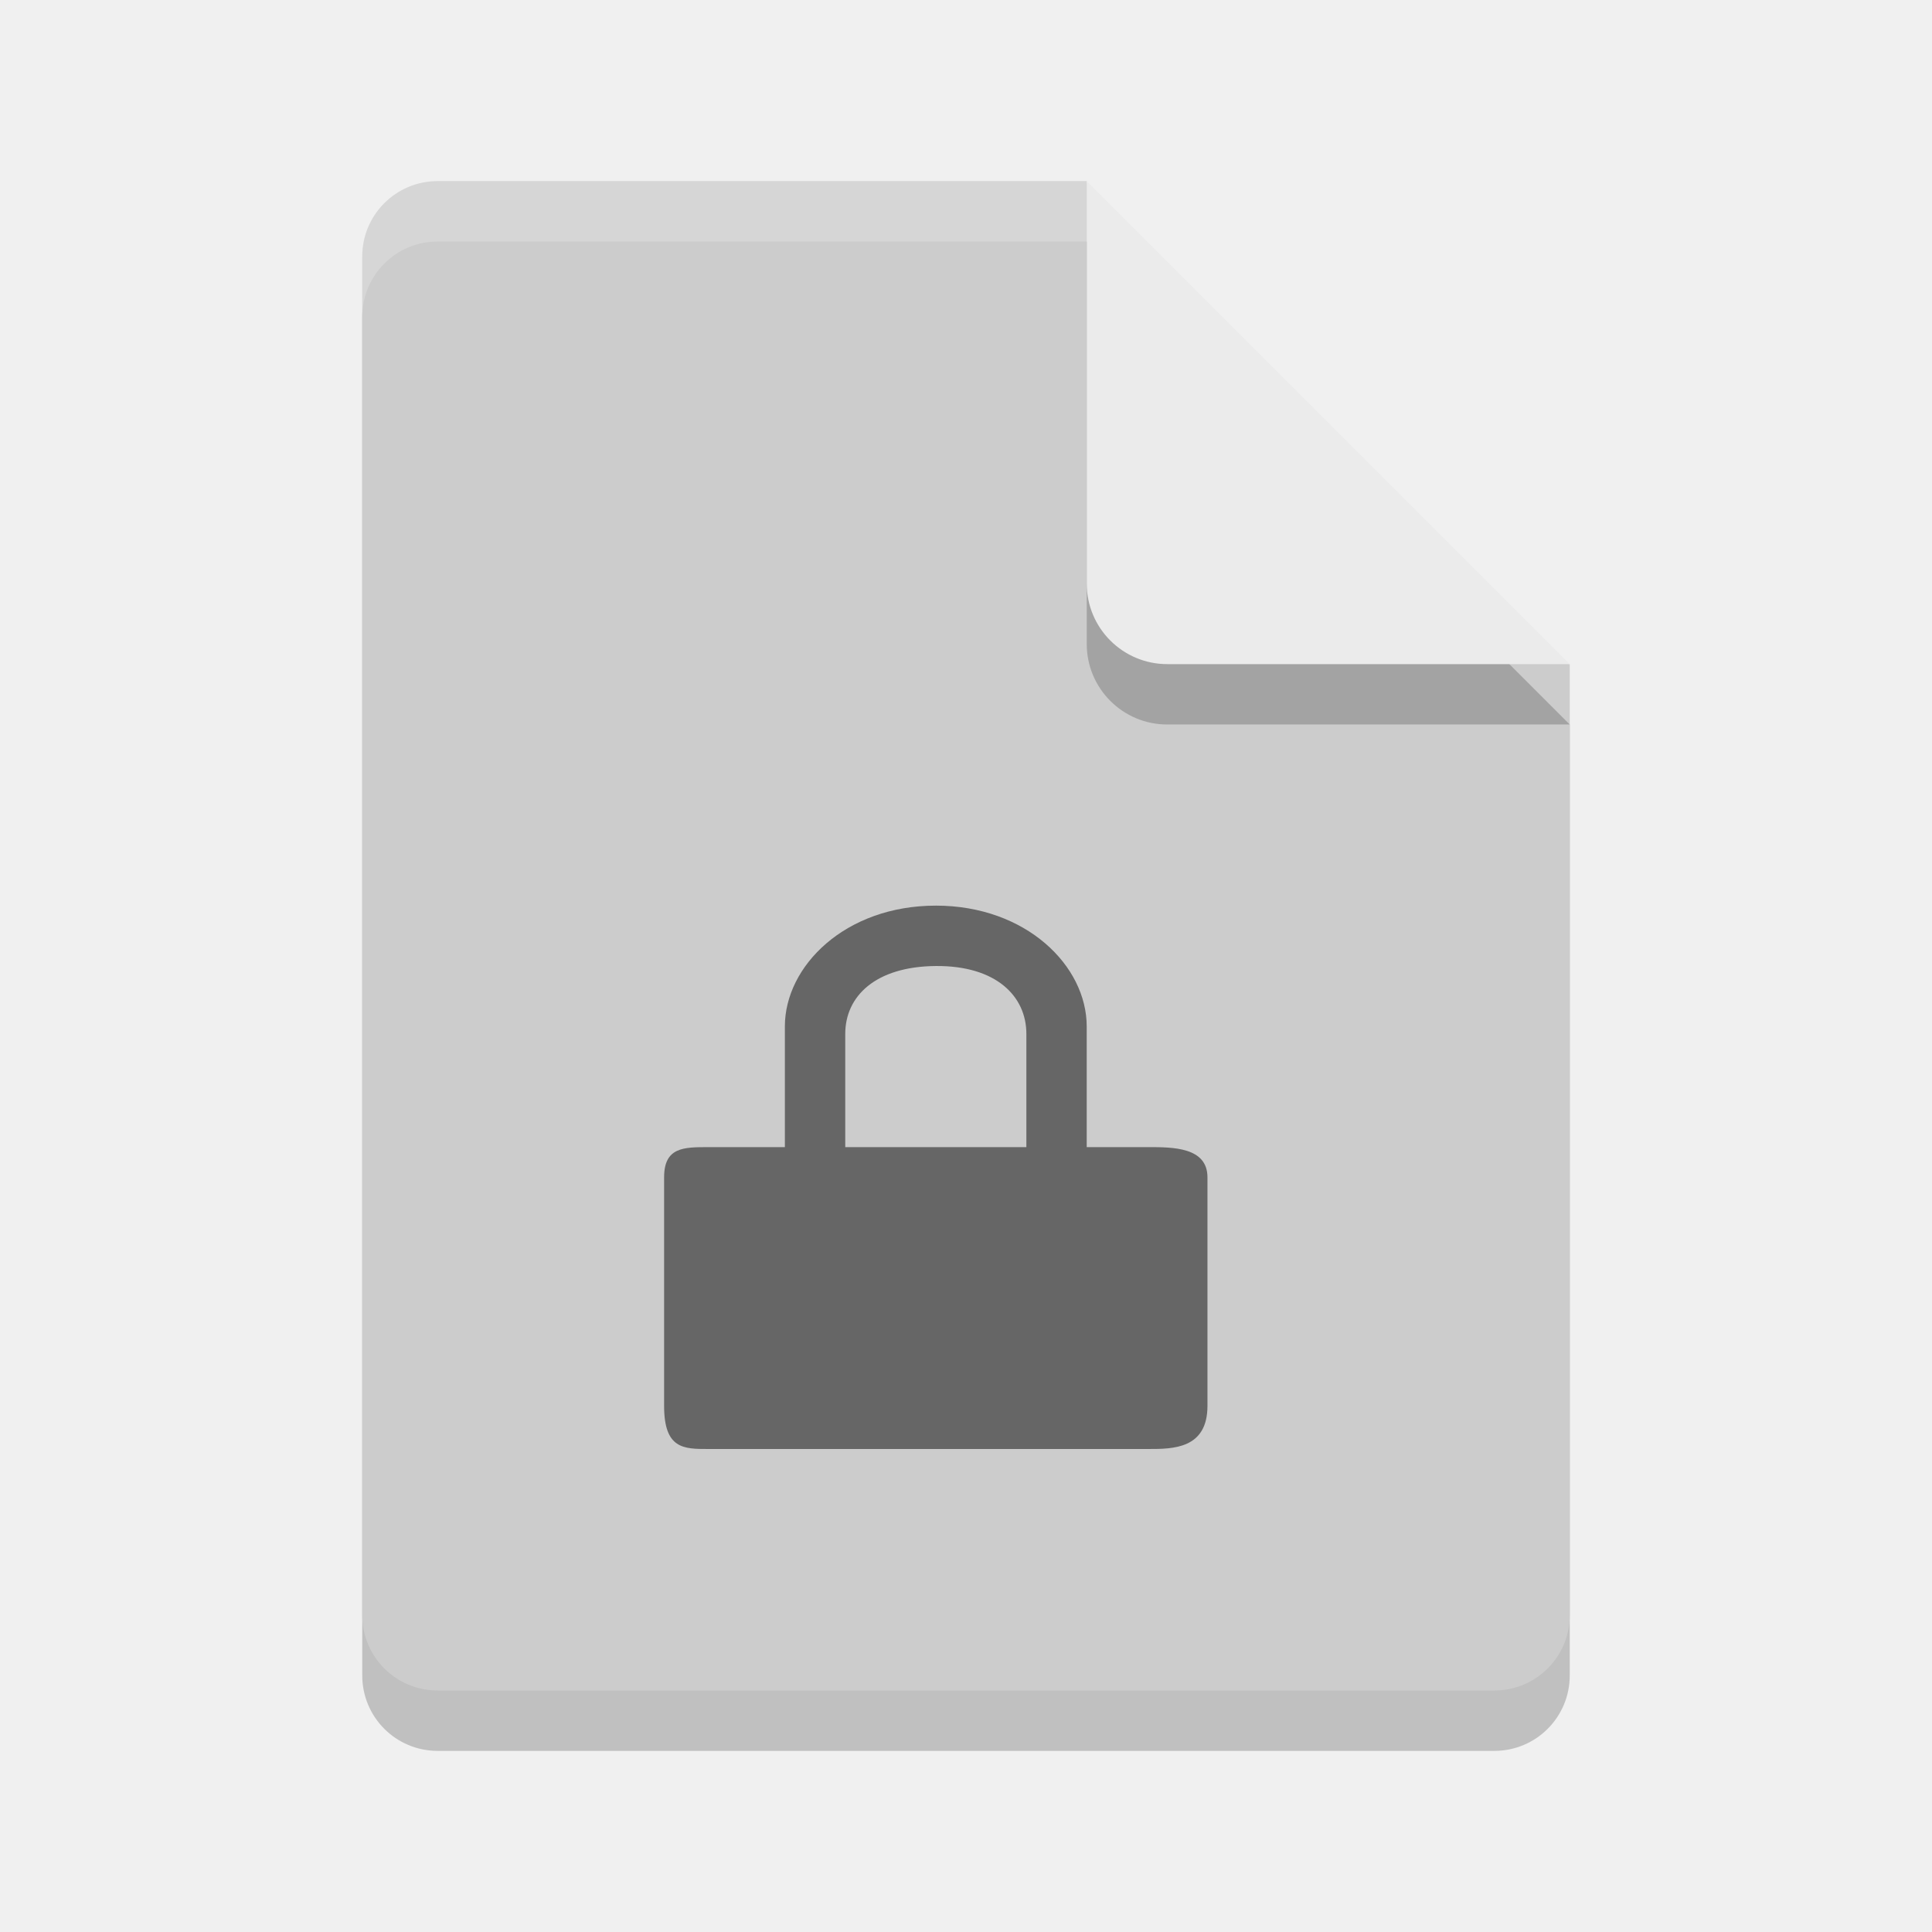
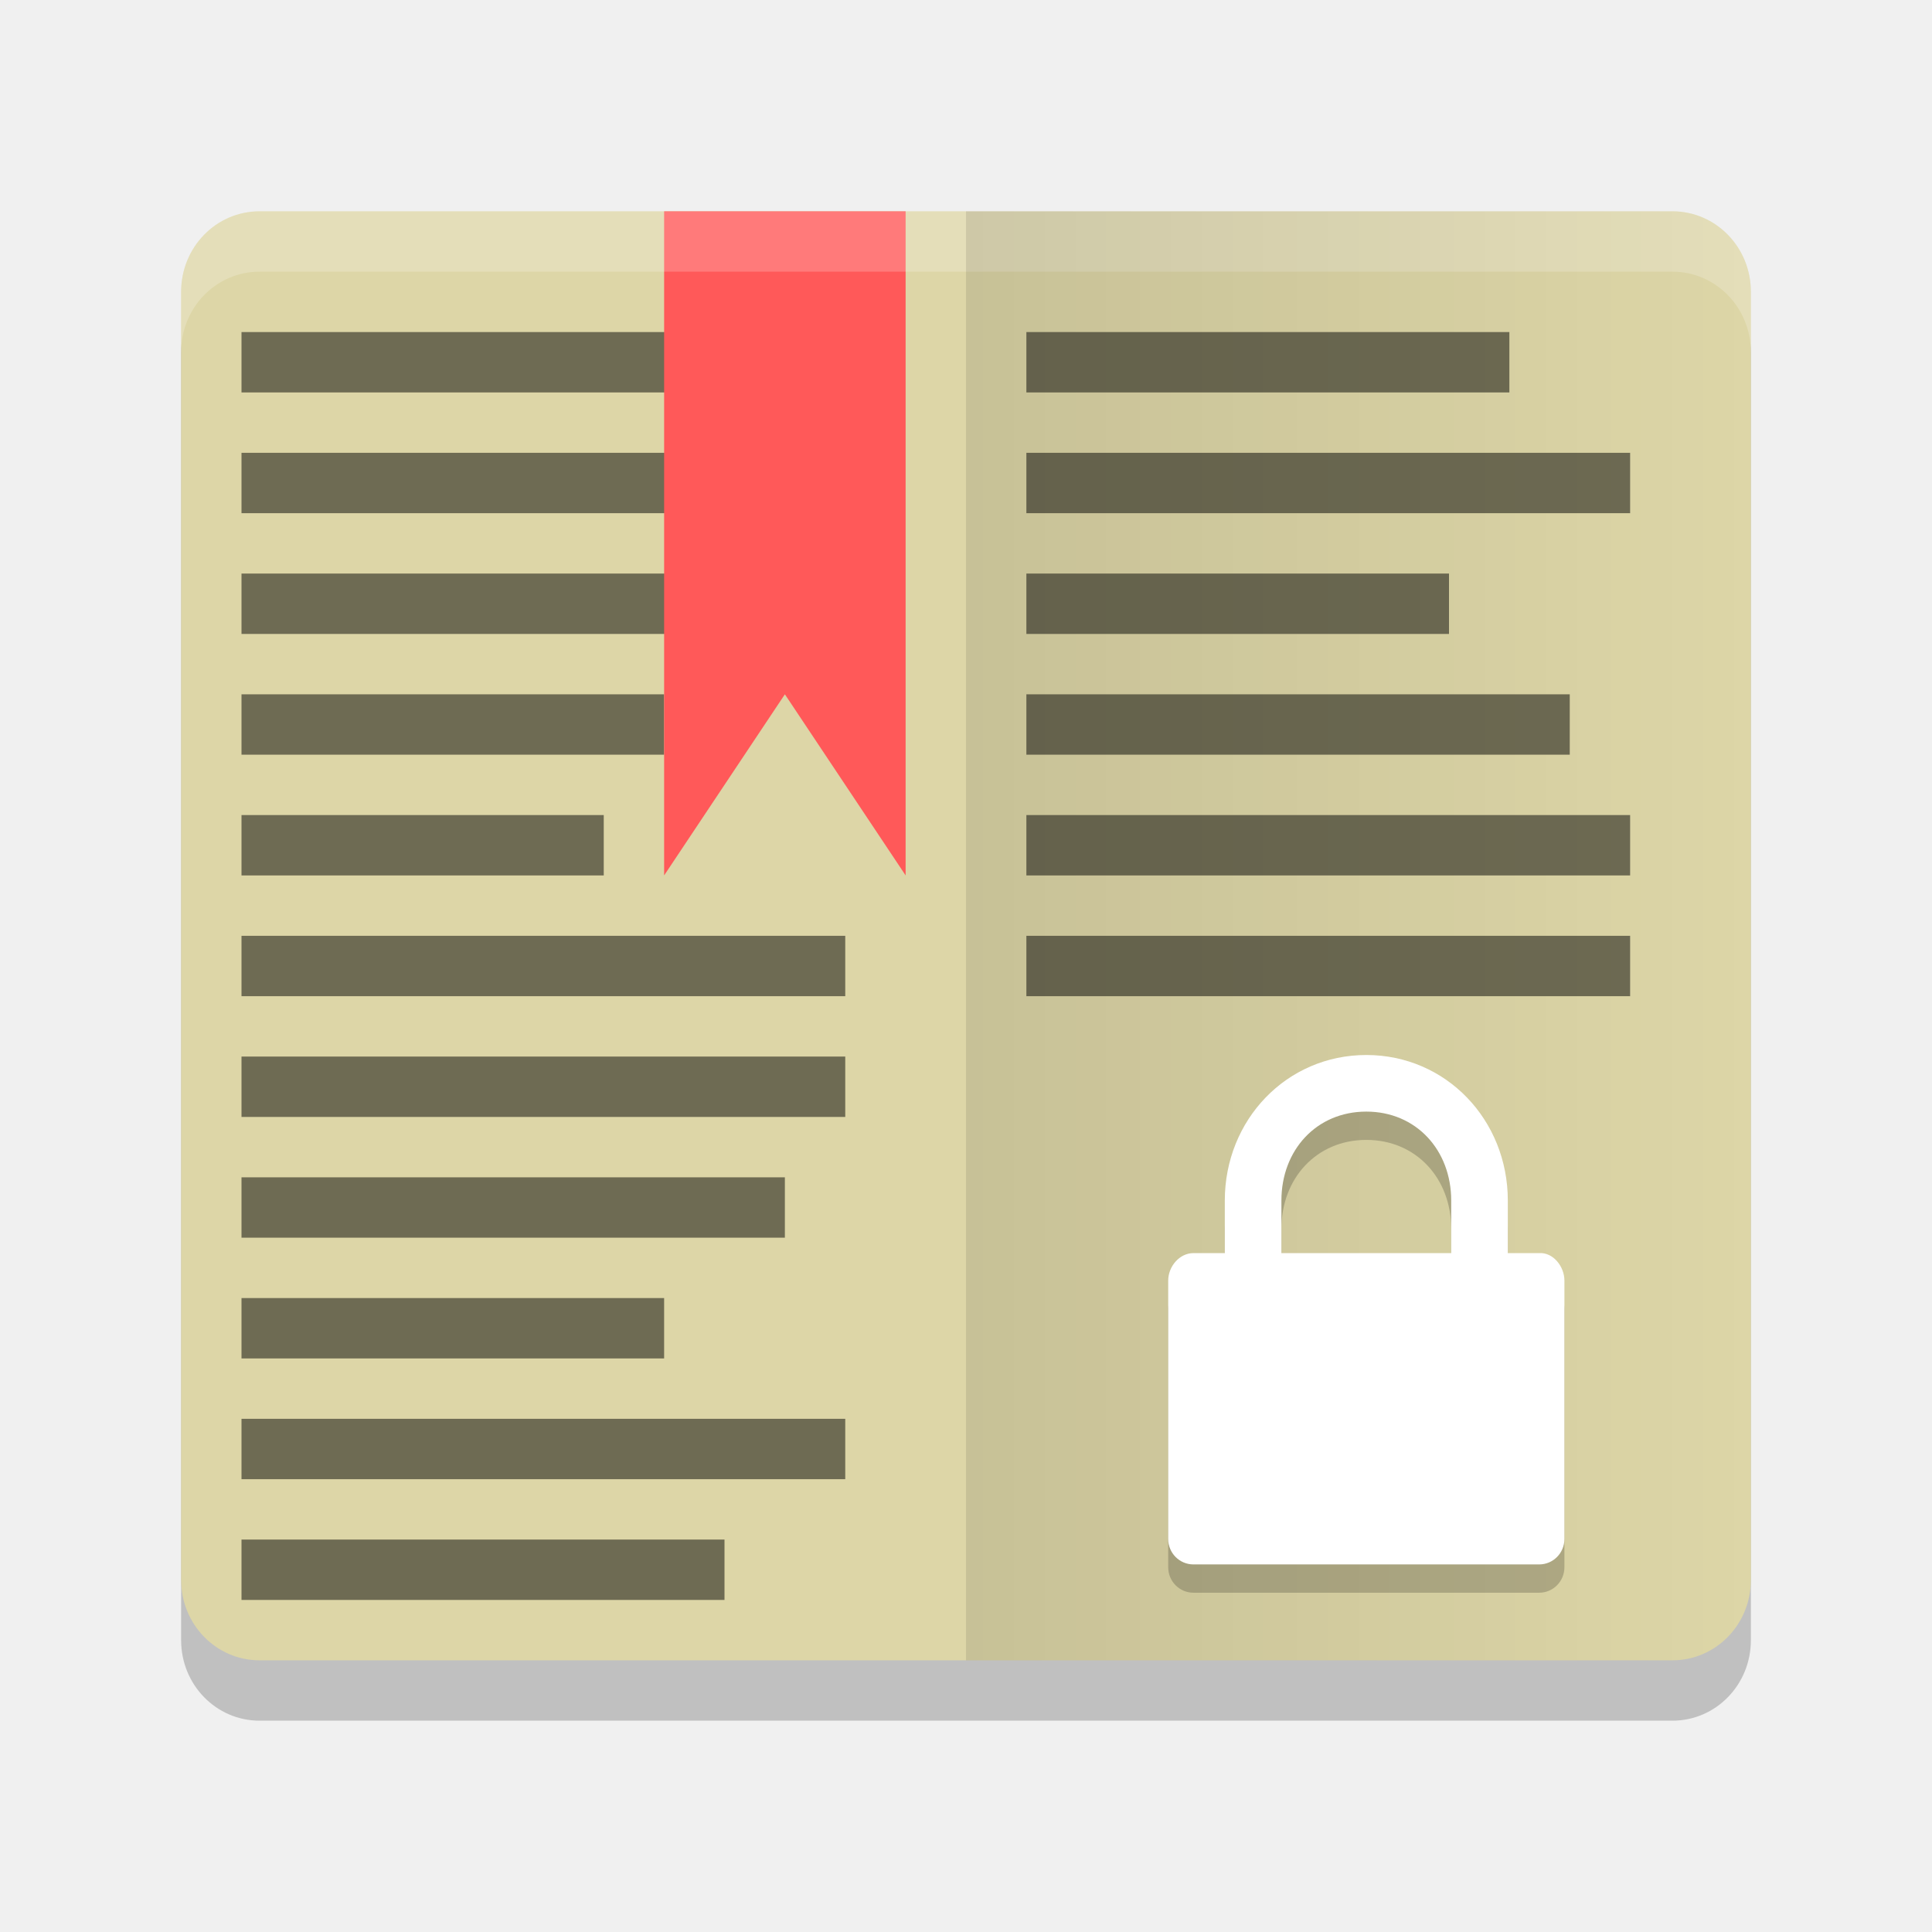
<svg xmlns="http://www.w3.org/2000/svg" width="128" height="128" viewBox="0 0 128 128" id="svg2" version="1.1">
  <defs id="defs4">
    <linearGradient id="linearGradient4561" x1="24" x2="44" y1="24" y2="24" gradientTransform="matrix(2.6,0,0,2.66668,1.6,922.3621)" gradientUnits="userSpaceOnUse">
      <stop offset="0" id="stop2" />
      <stop offset="1" stop-opacity="0" id="stop4" />
    </linearGradient>
  </defs>
  <g id="layer1" transform="translate(0,-924.3622)">
-     <path style="opacity:0.2;stroke-width:4" d="m 29,940.363 c -2.77,0 -5,2.23 -5,5 v 90 c 0,2.768 2.23,5 5,5 h 70 c 2.768,0 5,-2.232 5,-5 v -63 l -27.5,-4.5 -4.5,-27.5 z" id="path2" />
-     <path d="m 29,936.363 c -2.77,0 -5,2.23 -5,5 v 90 c 0,2.768 2.23,5 5,5 h 70 c 2.768,0 5,-2.232 5,-5 v -63 l -27.5,-4.5 -4.5,-27.5 z" id="path4" style="fill:#cccccc;stroke-width:4" />
-     <path style="opacity:0.2;stroke-width:4" d="m 72,940.363 v 26.667 c 0,2.944 2.388,5.332 5.332,5.332 H 104 l -32,-32 z" id="path6" />
-     <path d="m 72,936.363 v 26.667 c 0,2.944 2.388,5.332 5.332,5.332 H 104 l -32,-32 z" id="path8" style="fill:#ebebeb;stroke-width:4" />
-     <path d="m 62,984.363 c -6,0 -10,4 -10,8 v 8 h -5.085 c -1.616,0 -2.916,0 -2.916,2 v 15.143 c 0,2.856 1.3,2.856 2.916,2.856 h 29.17 c 1.612,0 3.912,0 3.912,-2.856 v -15.144 c 0,-2 -2.3,-2 -3.916,-2 h -4.084 v -8 c 0,-4 -4,-8 -10,-8 z m 0,4 c 4,-0.031 6,2 6,4.5 v 7.5 h -12 v -7.5 c 0,-2.5 2,-4.468 6,-4.5 z" id="path10" style="opacity:0.5;stroke-width:4" />
-     <path d="m 29,936.363 c -2.77,0 -5,2.23 -5,5 v 4 c 0,-2.77 2.23,-5 5,-5 h 43 v -4 z" id="path12" style="opacity:0.2;fill:#ffffff;stroke-width:4" />
+     <path style="opacity:0.2;stroke-width:4" d="m 116,1033.029 v -85.336 c 0,-2.953 -2.32,-5.332 -5.2,-5.332 H 17.2 c -2.881,0 -5.2,2.379 -5.2,5.333 v 85.336 c 0,2.952 2.319,5.332 5.2,5.332 h 93.6 c 2.88,0 5.2,-2.38 5.2,-5.332 z" id="path9" />
+     <path d="m 116,1029.03 v -85.336 c 0,-2.953 -2.32,-5.332 -5.2,-5.332 H 17.2 c -2.881,0 -5.2,2.379 -5.2,5.333 v 85.336 c 0,2.952 2.319,5.332 5.2,5.332 h 93.6 c 2.88,0 5.2,-2.38 5.2,-5.332 z" id="path11" style="fill:#ddd6a7;stroke-width:4" />
+     <g transform="matrix(2,0,0,2,-2,924.3621)" id="g25">
+       <rect width="20" height="2" x="35" y="-33" transform="scale(1,-1)" id="rect13" style="opacity:0.5" />
+       <rect width="20" height="2" x="35" y="-29" transform="scale(1,-1)" id="rect15" style="opacity:0.5" />
+       <rect width="18" height="2" x="35" y="-25" transform="scale(1,-1)" id="rect17" style="opacity:0.5" />
+       <rect width="14" height="2" x="35" y="-21" transform="scale(1,-1)" id="rect19" style="opacity:0.5" />
+       <rect width="20" height="2" x="35" y="-17" transform="scale(1,-1)" id="rect21" style="opacity:0.5" />
+       <rect width="16" height="2" x="35" y="-13" transform="scale(1,-1)" id="rect23" style="opacity:0.5" />
+     </g>
+     <g transform="matrix(2,0,0,2,-2,920.3621)" id="g49">
+       <rect width="20" height="2" x="9" y="13" id="rect27" style="opacity:0.5" />
+       <rect width="18" height="2" x="9" y="17" id="rect29" style="opacity:0.5" />
+       <rect width="16" height="2" x="9" y="21" id="rect31" style="opacity:0.5" />
+       <rect width="14" height="2" x="9" y="25" id="rect33" style="opacity:0.5" />
+       <rect width="12" height="2" x="9" y="29" id="rect35" style="opacity:0.5" />
+       <rect width="20" height="2" x="9" y="33" id="rect37" style="opacity:0.5" />
+       <rect width="20" height="2" x="9" y="37" id="rect39" style="opacity:0.5" />
+       <rect width="18" height="2" x="9" y="41" id="rect41" style="opacity:0.5" />
+       <rect width="14" height="2" x="9" y="45" id="rect43" style="opacity:0.5" />
+       <rect width="20" height="2" x="9" y="49" id="rect45" style="opacity:0.5" />
+       <rect width="16" height="2" x="9" y="53" id="rect47" style="opacity:0.5" />
+     </g>
+     <path d="m 44,938.362 h 16 v 44 l -8,-12 -8,12 z" id="path51" style="fill:#ff5959;stroke-width:4" />
+     <path d="m 17.199,938.362 c -2.881,0 -5.199,2.377 -5.199,5.332 v 4 c 0,-2.955 2.318,-5.332 5.199,-5.332 h 93.6 c 2.88,0 5.2,2.377 5.2,5.332 v -4 c 0,-2.955 -2.32,-5.332 -5.2,-5.332 z" id="path53" style="opacity:0.2;fill:#ffffff;stroke-width:4" />
+     <path d="m 116,1029.03 v -85.336 c 0,-2.953 -2.32,-5.332 -5.2,-5.332 H 64 v 96 h 46.8 c 2.88,0 5.2,-2.38 5.2,-5.332 z" id="path55" style="opacity:0.1;fill:url(#linearGradient4561);stroke-width:4" />
+     <g transform="matrix(1.875,0,0,1.875,60.52165,983.0088)" id="g22">
+       <path style="opacity:0.2" id="path4-3" d="m 16,7 c -2.82,0 -5,2.294 -5,5.143 V 14 H 9.891 C 9.398,14 9,14.473 9,14.971 V 24.1 C 9,24.598 9.398,25 9.891,25 h 12.218 c 0.493,0 0.891,-0.402 0.891,-0.9 v -9.129 c 0,-0.498 -0.399,-1.003 -0.891,-0.971 h -1.109 v -1.857 c 0,-2.849 -2.18,-5.143 -5,-5.143 z m 0,2 c 1.763,0 3,1.362 3,3.143 V 14 H 13 V 12.143 C 13,10.362 14.237,9 16,9 Z" />
+       <path style="fill:#ffffff" id="path6-6" d="m 16,6 c -2.82,0 -5,2.294 -5,5.143 v 1.857 H 9.891 C 9.398,13 9,13.473 9,13.971 v 9.129 c 0,0.498 0.398,0.9 0.891,0.9 h 12.218 c 0.493,0 0.891,-0.402 0.891,-0.9 v -9.129 c 0,-0.498 -0.399,-1.003 -0.891,-0.971 h -1.109 v -1.857 c 0,-2.849 -2.18,-5.143 -5,-5.143 z m 0,2 c 1.763,0 3,1.362 3,3.143 v 1.857 h -6 v -1.857 c 0,-1.781 1.237,-3.143 3,-3.143 z" />
+     </g>
  </g>
</svg>
